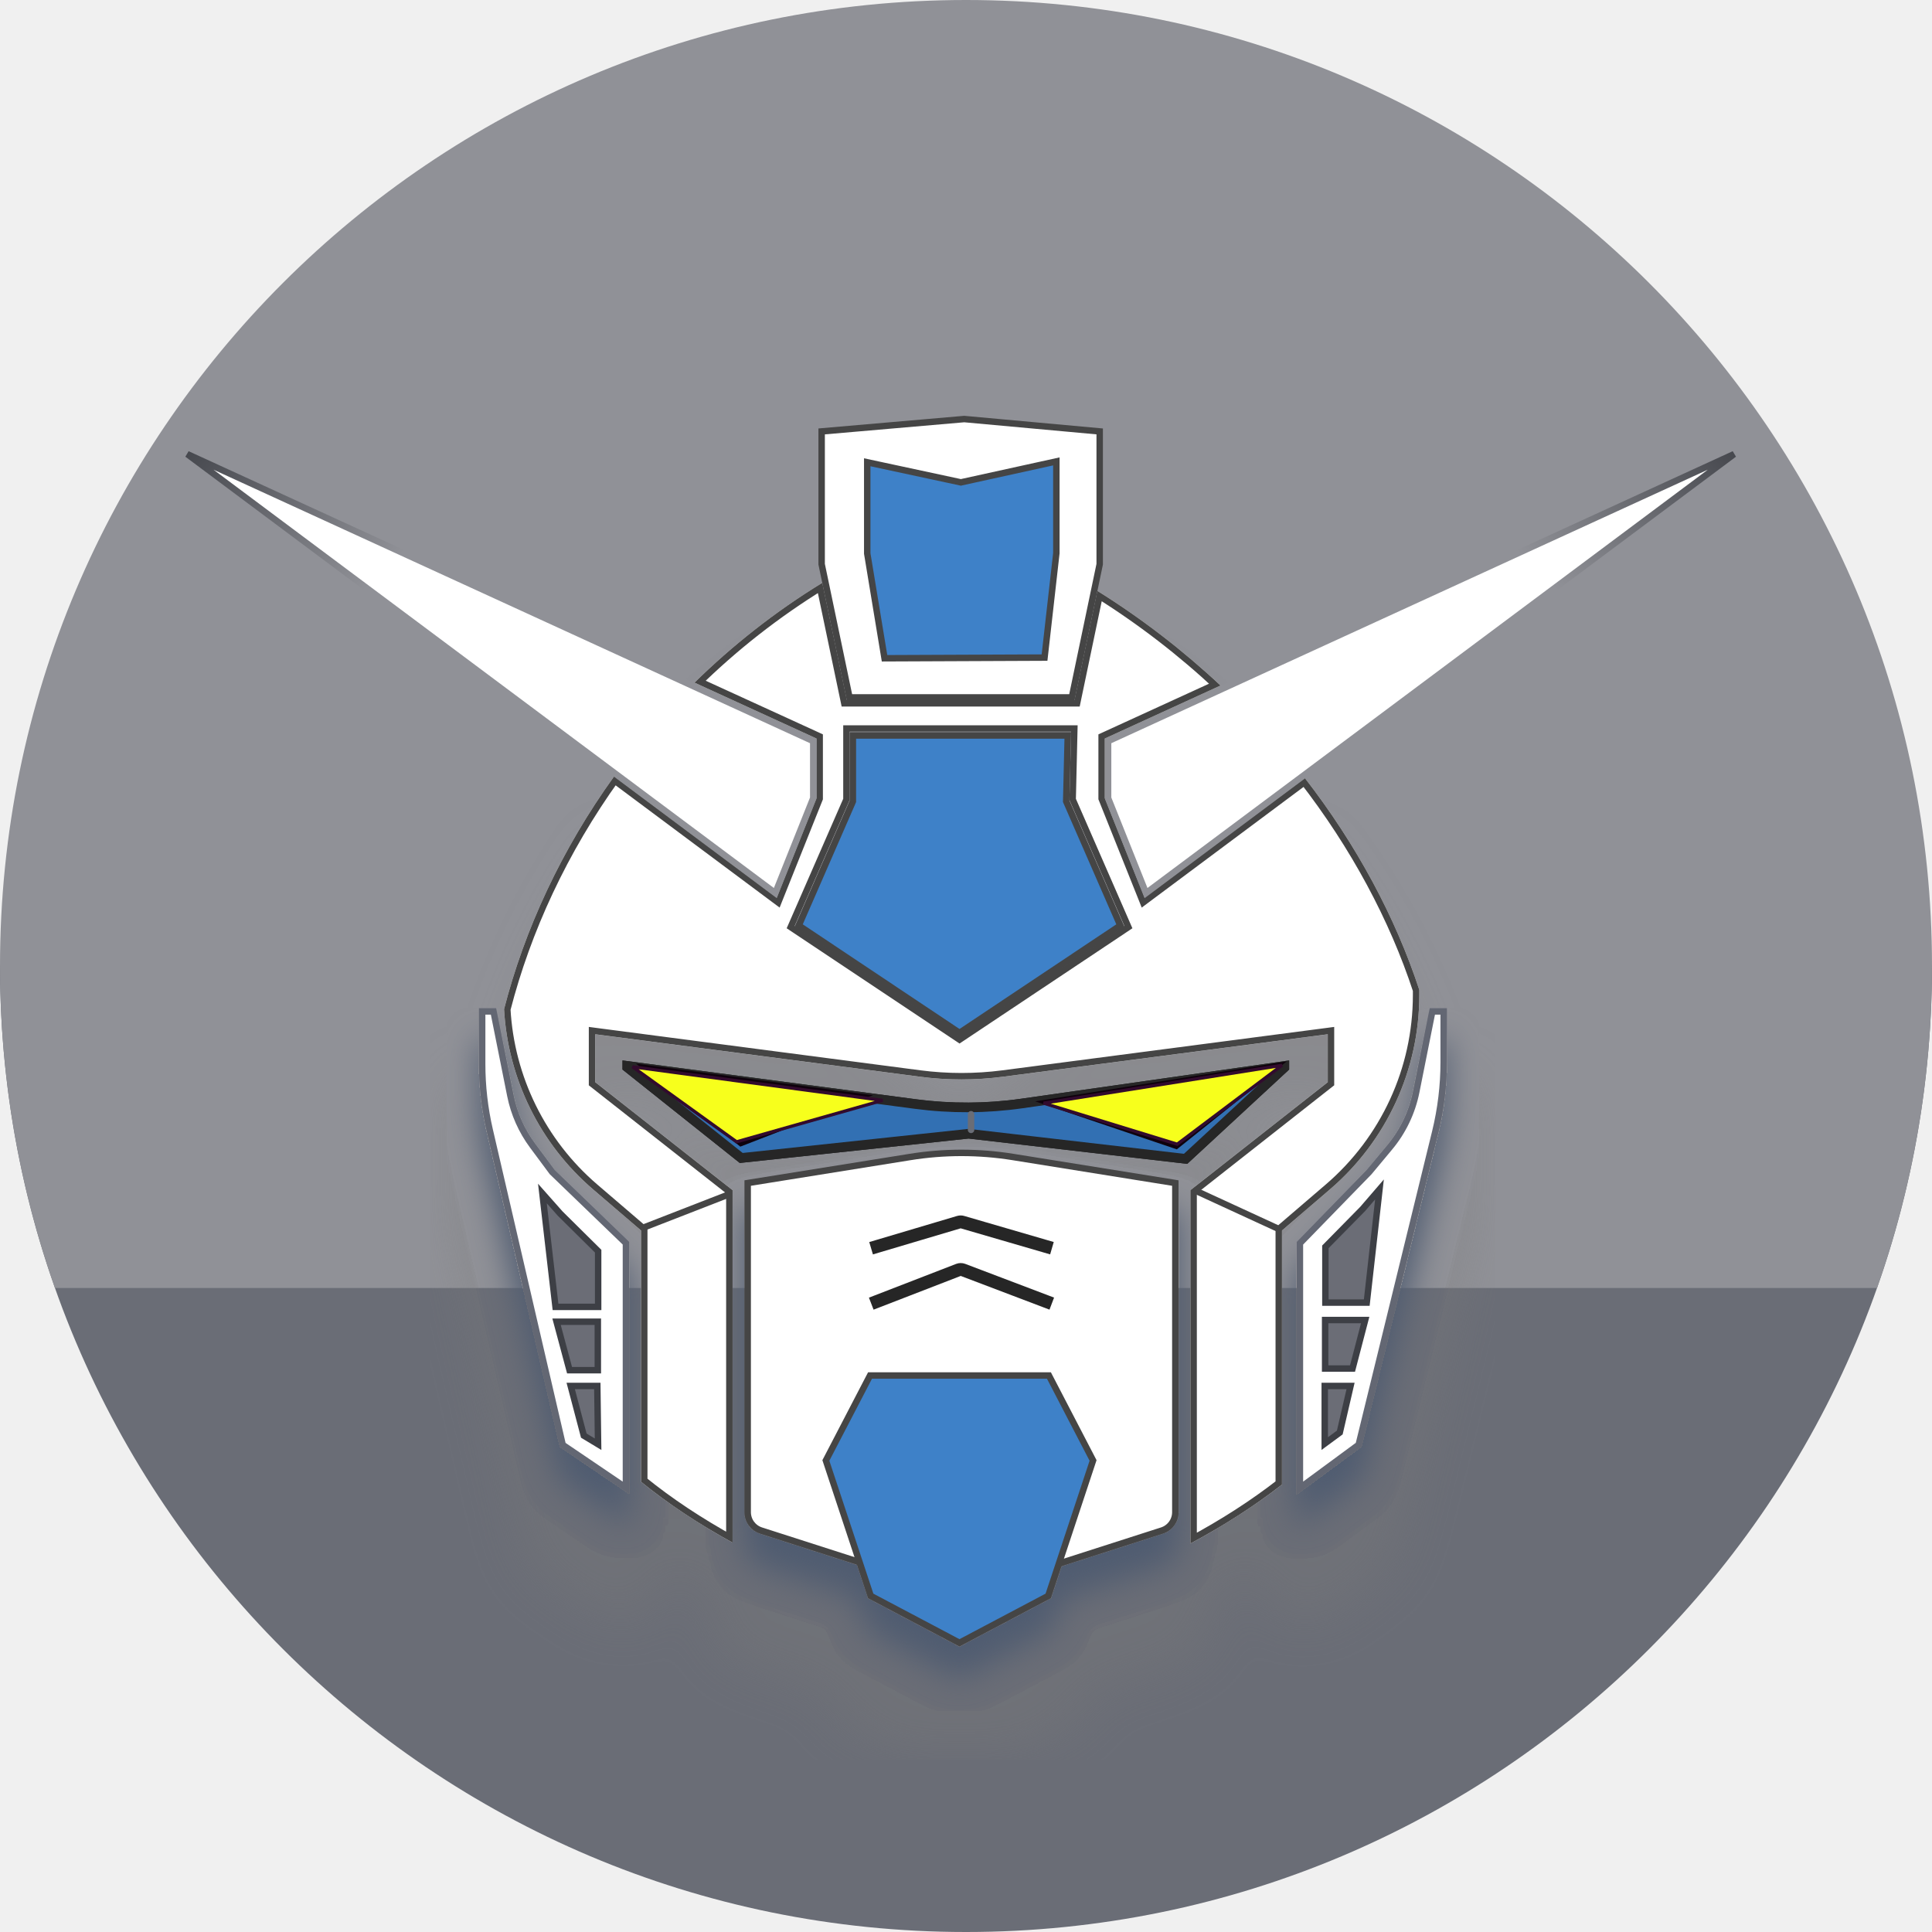
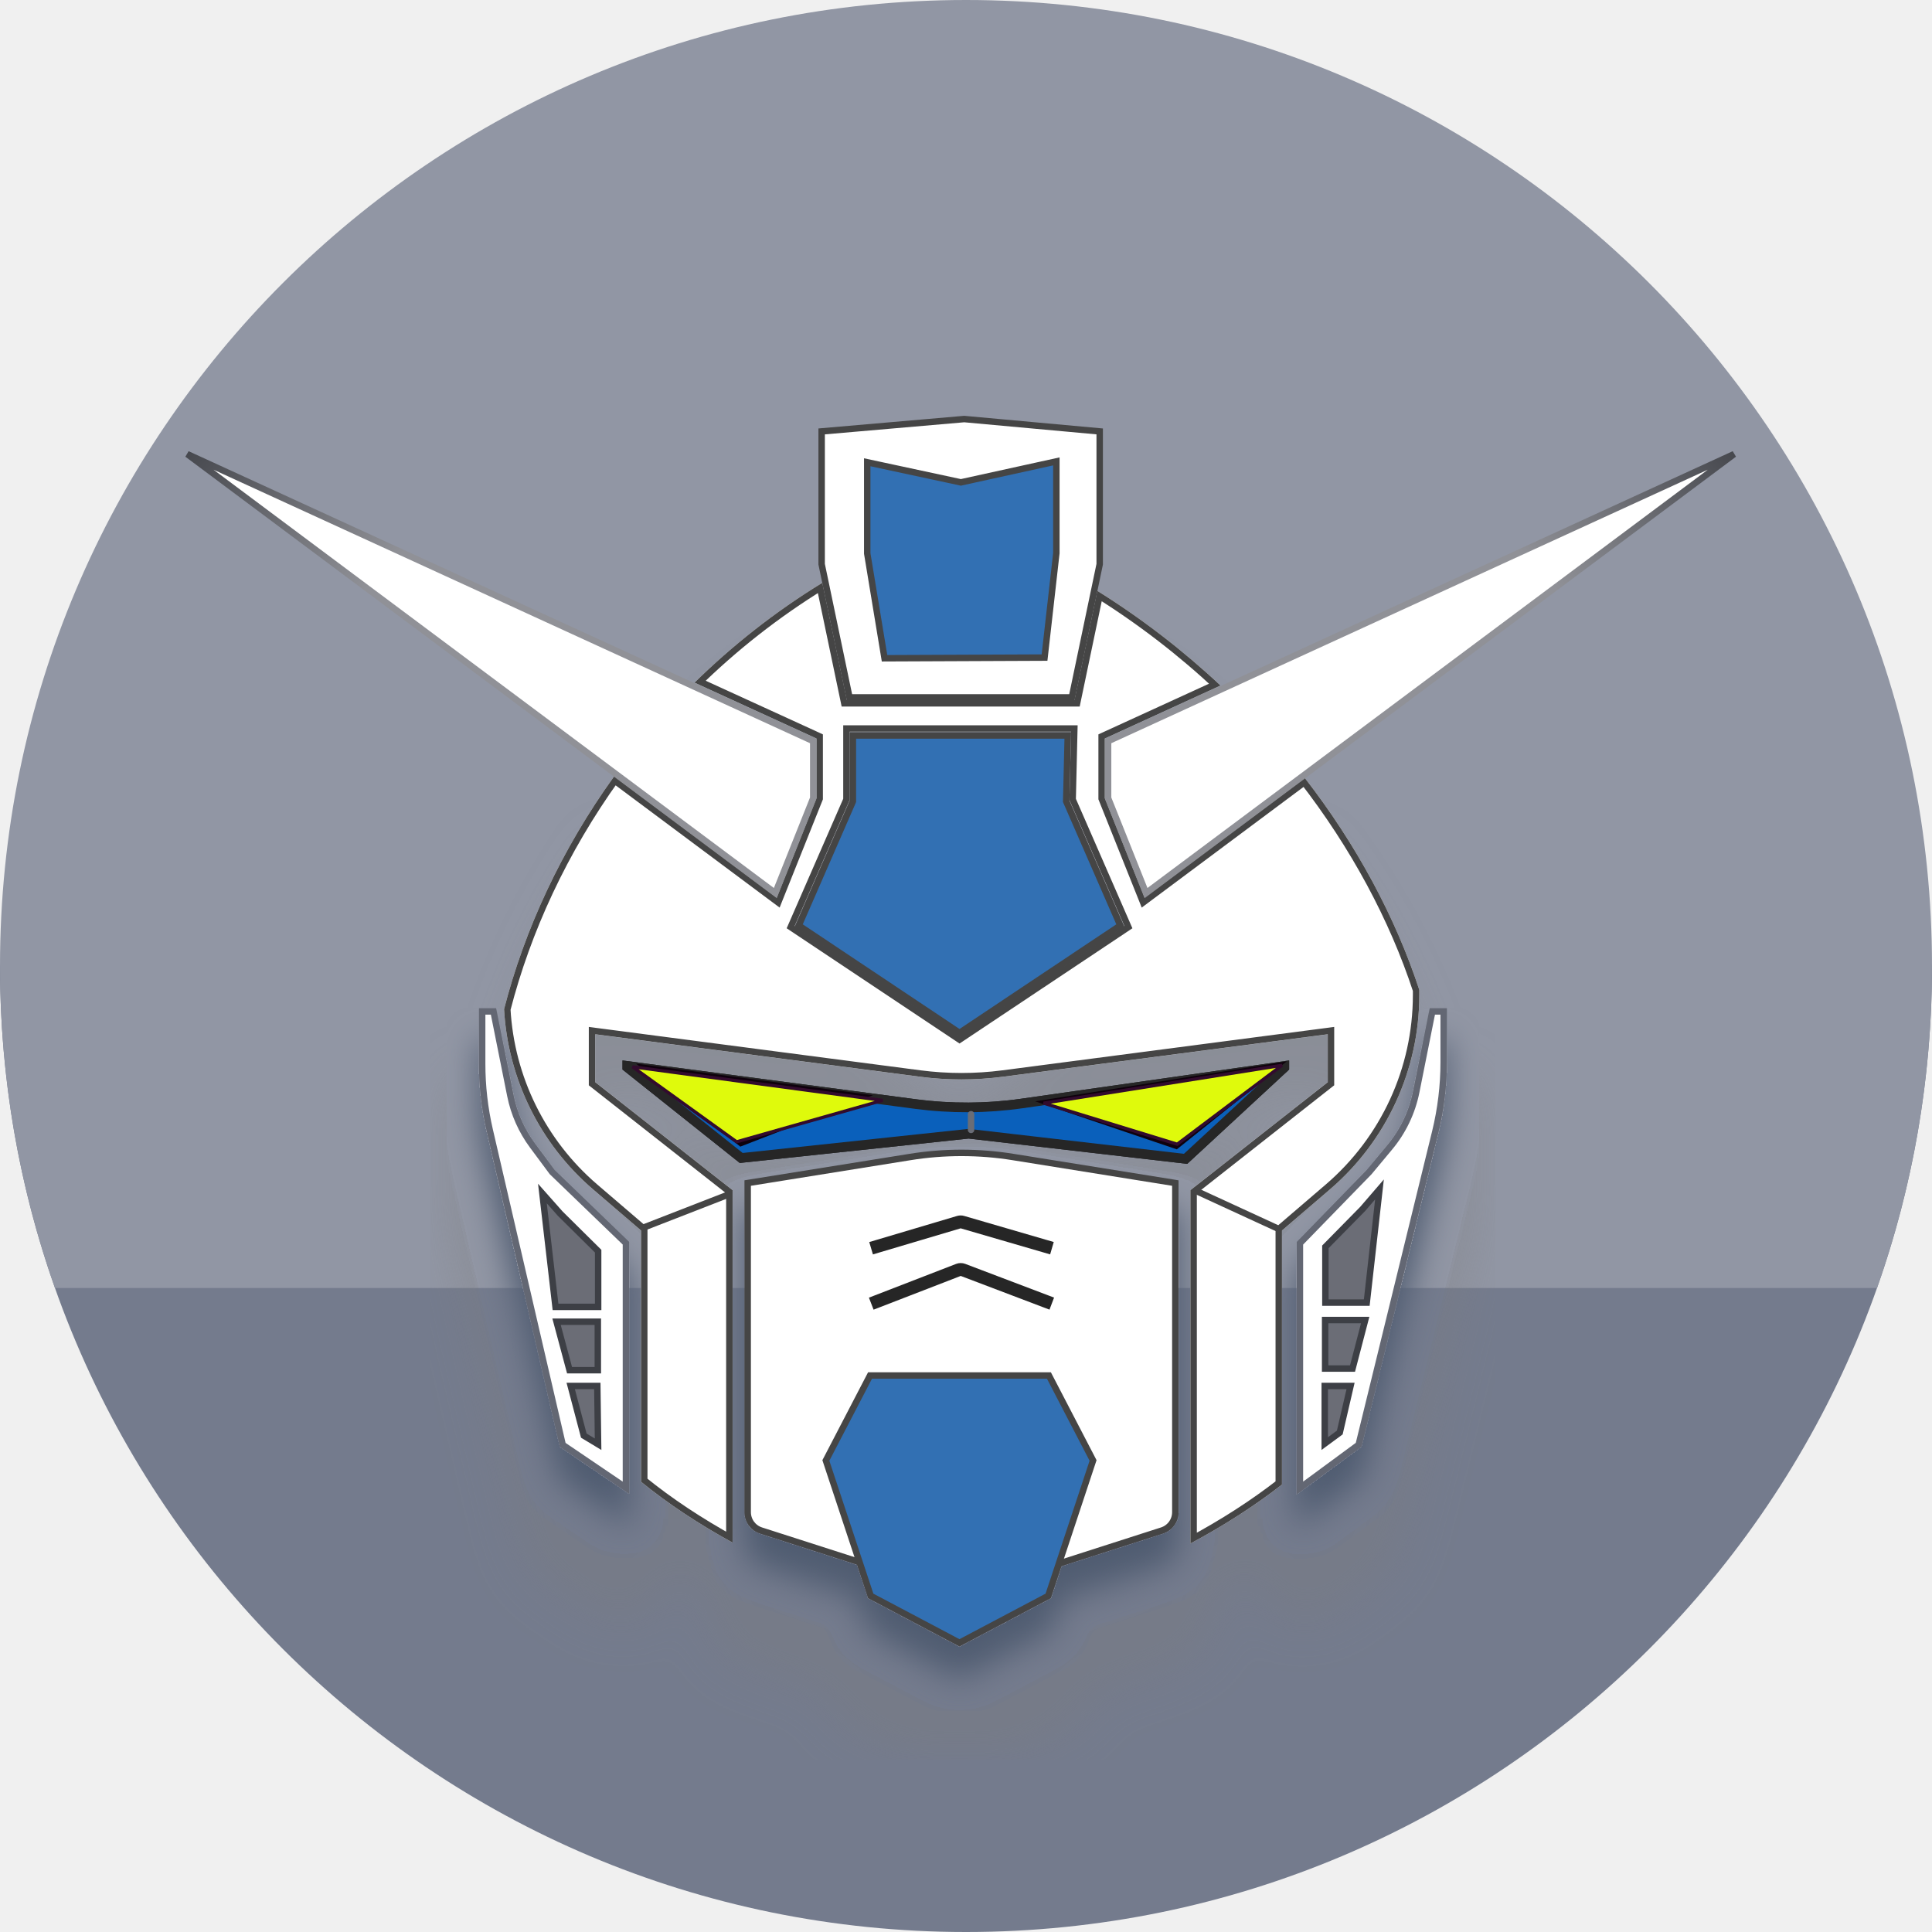
<svg xmlns="http://www.w3.org/2000/svg" width="60" height="60" viewBox="0 0 60 60" fill="none">
  <g clip-path="url(#clip0_1900_2)">
-     <path fill-rule="evenodd" clip-rule="evenodd" d="M30 60C46.569 60 60 46.569 60 30H0C0 46.569 13.431 60 30 60Z" fill="#6A6D76" />
-     <path fill-rule="evenodd" clip-rule="evenodd" d="M58.293 40C59.398 36.872 60 33.506 60 30C60 13.431 46.569 0 30 0C13.431 0 0 13.431 0 30C0 33.506 0.602 36.872 1.707 40H58.293Z" fill="#909197" />
+     <path fill-rule="evenodd" clip-rule="evenodd" d="M30 60C46.569 60 60 46.569 60 30H0C0 46.569 13.431 60 30 60Z" fill="#747B8D" />
+     <path fill-rule="evenodd" clip-rule="evenodd" d="M58.293 40C59.398 36.872 60 33.506 60 30C60 13.431 46.569 0 30 0C13.431 0 0 13.431 0 30C0 33.506 0.602 36.872 1.707 40H58.293Z" fill="#9196A4" />
    <g filter="url(#filter0_d_1900_2)">
      <g filter="url(#filter1_d_1900_2)">
        <path d="M23.305 36.727L23.22 36.741V36.826V46.961C23.22 47.222 23.389 47.453 23.637 47.532L29.83 49.521L29.861 49.53L29.891 49.521L36.084 47.532C36.333 47.453 36.501 47.222 36.501 46.961V36.826V36.741L36.417 36.727L31.462 35.932C30.401 35.761 29.32 35.761 28.26 35.932L23.305 36.727Z" fill="white" stroke="#454545" stroke-width="0.2" />
-         <path d="M32.575 42.717L33.946 45.356L32.553 49.562L29.797 51.019L27.041 49.562L25.648 45.356L27.02 42.717L29.797 42.717L32.575 42.717Z" fill="#3E81C8" stroke="#454545" stroke-width="0.2" />
+         <path d="M32.575 42.717L33.946 45.356L32.553 49.562L29.797 51.019L27.041 49.562L25.648 45.356L27.02 42.717L29.797 42.717L32.575 42.717Z" fill="#3270B3" stroke="#454545" stroke-width="0.2" />
        <path d="M27.244 38.708L29.778 37.955C29.815 37.944 29.854 37.944 29.891 37.955L32.477 38.708" stroke="#262626" stroke-width="0.4" stroke-linecap="square" />
        <path d="M27.244 40.414L29.763 39.439C29.809 39.421 29.86 39.421 29.906 39.438L32.477 40.414" stroke="#262626" stroke-width="0.4" stroke-linecap="square" />
        <path d="M19.439 38.651V38.609L19.409 38.579L17.149 36.4L16.543 35.584C16.199 35.121 15.962 34.588 15.849 34.023L15.342 31.491L15.326 31.411H15.244H15.074H14.974V31.511V33.04C14.974 33.732 15.053 34.422 15.209 35.096L17.467 44.833L17.476 44.871L17.508 44.893L19.283 46.096L19.439 46.202V46.013V38.651Z" fill="white" stroke="#636773" stroke-width="0.2" />
        <path d="M17.688 42.553L17.284 41.047H18.566V42.553H17.688Z" fill="#6B6D76" stroke="#3D3F45" stroke-width="0.2" />
        <path d="M17.391 37.682L17.391 37.682L17.395 37.687L18 38.286L18.576 38.856V40.587H17.252L16.845 37.066L17.391 37.682Z" fill="#6B6D76" stroke="#3D3F45" stroke-width="0.2" />
        <path d="M18.13 44.584L17.724 43.042H18.55L18.574 44.852L18.13 44.584Z" fill="#6B6D76" stroke="#3D3F45" stroke-width="0.2" />
        <path d="M40.37 38.651V38.611L40.398 38.582L42.521 36.399L43.154 35.639C43.571 35.14 43.856 34.544 43.983 33.907L44.466 31.491L44.483 31.411H44.565H44.735H44.835V31.511V32.984C44.835 33.713 44.747 34.44 44.574 35.149L42.202 44.834L42.193 44.869L42.164 44.89L40.529 46.094L40.37 46.211V46.013V38.651Z" fill="white" stroke="#636773" stroke-width="0.2" />
        <path d="M42.004 42.501L42.397 40.995H41.153V42.501H42.004Z" fill="#6B6D76" stroke="#3D3F45" stroke-width="0.2" />
        <path d="M42.316 37.548L42.316 37.548L42.312 37.552L41.161 38.722V40.453H42.446L42.841 36.939L42.316 37.548Z" fill="#6B6D76" stroke="#3D3F45" stroke-width="0.2" />
        <path d="M41.608 44.488L41.943 43.042H41.141V44.832L41.608 44.488Z" fill="#6B6D76" stroke="#3D3F45" stroke-width="0.2" />
      </g>
      <circle cx="20.56" cy="28.664" r="2.014" fill="#545B67" />
      <circle cx="20.509" cy="28.613" r="0.882" fill="#FFEB3B" stroke="#1F1F1F" stroke-width="0.2" />
      <circle cx="39.054" cy="28.508" r="1.858" fill="#545B67" />
      <circle cx="39.054" cy="28.508" r="0.829" fill="#FFEB3B" stroke="#262626" stroke-width="0.2" />
      <mask id="path-19-inside-1_1900_2" fill="white">
        <path fill-rule="evenodd" clip-rule="evenodd" d="M21.568 21.2C22.741 20.049 24.066 19 25.538 18.099L26.301 21.742H33.368L34.078 18.349C35.471 19.217 36.75 20.209 37.905 21.29L34.312 22.935V24.786L35.546 27.87L40.522 24.161C42.13 26.234 43.337 28.486 44.078 30.742V30.903C44.078 33.223 43.064 35.428 41.302 36.938L39.813 38.215V45.527V46.105C38.968 46.763 38.02 47.373 36.969 47.936V36.962L41.235 33.608V32.12L31.157 33.438C30.296 33.551 29.424 33.551 28.563 33.438L18.486 32.12V33.608L22.751 36.962V47.908C21.693 47.328 20.745 46.699 19.908 46.019V45.526V38.214L18.418 36.937C16.768 35.522 15.774 33.498 15.654 31.341C16.289 28.867 17.439 26.378 19.075 24.107L24.123 27.87L25.356 24.786V22.935L21.568 21.2ZM33.263 22.724L29.799 22.724L26.387 22.724V24.847L24.681 28.755L29.799 32.167L34.918 28.755L33.212 24.847L33.263 22.724Z" />
      </mask>
      <path fill-rule="evenodd" clip-rule="evenodd" d="M21.568 21.2C22.741 20.049 24.066 19 25.538 18.099L26.301 21.742H33.368L34.078 18.349C35.471 19.217 36.75 20.209 37.905 21.29L34.312 22.935V24.786L35.546 27.87L40.522 24.161C42.13 26.234 43.337 28.486 44.078 30.742V30.903C44.078 33.223 43.064 35.428 41.302 36.938L39.813 38.215V45.527V46.105C38.968 46.763 38.02 47.373 36.969 47.936V36.962L41.235 33.608V32.12L31.157 33.438C30.296 33.551 29.424 33.551 28.563 33.438L18.486 32.12V33.608L22.751 36.962V47.908C21.693 47.328 20.745 46.699 19.908 46.019V45.526V38.214L18.418 36.937C16.768 35.522 15.774 33.498 15.654 31.341C16.289 28.867 17.439 26.378 19.075 24.107L24.123 27.87L25.356 24.786V22.935L21.568 21.2ZM33.263 22.724L29.799 22.724L26.387 22.724V24.847L24.681 28.755L29.799 32.167L34.918 28.755L33.212 24.847L33.263 22.724Z" fill="white" />
      <path d="M25.538 18.099L25.734 18.058L25.676 17.78L25.434 17.928L25.538 18.099ZM21.568 21.2L21.428 21.058L21.221 21.261L21.485 21.382L21.568 21.2ZM26.301 21.742L26.105 21.783L26.138 21.942H26.301V21.742ZM33.368 21.742V21.942H33.531L33.564 21.783L33.368 21.742ZM34.078 18.349L34.184 18.18L33.941 18.028L33.883 18.308L34.078 18.349ZM37.905 21.29L37.988 21.472L38.259 21.348L38.041 21.144L37.905 21.29ZM34.312 22.935L34.229 22.753L34.112 22.807V22.935H34.312ZM34.312 24.786H34.112V24.824L34.127 24.86L34.312 24.786ZM35.546 27.87L35.361 27.945L35.457 28.186L35.666 28.03L35.546 27.87ZM40.522 24.161L40.68 24.038L40.559 23.883L40.402 24L40.522 24.161ZM44.078 30.742H44.278V30.71L44.268 30.679L44.078 30.742ZM41.302 36.938L41.433 37.09L41.433 37.09L41.302 36.938ZM39.813 38.215L39.683 38.063L39.613 38.123V38.215H39.813ZM39.813 46.105L39.936 46.263L40.013 46.203V46.105H39.813ZM36.969 47.936H36.769V48.27L37.064 48.112L36.969 47.936ZM36.969 36.962L36.846 36.805L36.769 36.865V36.962H36.969ZM41.235 33.608L41.358 33.765L41.435 33.705V33.608H41.235ZM41.235 32.12H41.435V31.892L41.209 31.922L41.235 32.12ZM31.157 33.438L31.131 33.24L31.131 33.24L31.157 33.438ZM28.563 33.438L28.537 33.636L28.537 33.636L28.563 33.438ZM18.486 32.12L18.512 31.922L18.286 31.892V32.12H18.486ZM18.486 33.608H18.286V33.705L18.362 33.765L18.486 33.608ZM22.751 36.962H22.951V36.865L22.875 36.805L22.751 36.962ZM22.751 47.908L22.655 48.083L22.951 48.246V47.908H22.751ZM19.908 46.019H19.708V46.114L19.782 46.174L19.908 46.019ZM19.908 38.214H20.108V38.121L20.038 38.062L19.908 38.214ZM18.418 36.937L18.288 37.089L18.288 37.089L18.418 36.937ZM15.654 31.341L15.46 31.291L15.453 31.321L15.455 31.352L15.654 31.341ZM19.075 24.107L19.194 23.946L19.031 23.825L18.912 23.99L19.075 24.107ZM24.123 27.87L24.003 28.03L24.212 28.186L24.308 27.945L24.123 27.87ZM25.356 24.786L25.542 24.86L25.556 24.824V24.786H25.356ZM25.356 22.935H25.556V22.807L25.44 22.753L25.356 22.935ZM29.799 22.724L29.799 22.924L29.799 22.924L29.799 22.724ZM33.263 22.724L33.462 22.729L33.467 22.524L33.263 22.524L33.263 22.724ZM26.387 22.724L26.387 22.524L26.187 22.524V22.724H26.387ZM26.387 24.847L26.57 24.927L26.587 24.889V24.847H26.387ZM24.681 28.755L24.498 28.675L24.431 28.828L24.57 28.921L24.681 28.755ZM29.799 32.167L29.689 32.334L29.799 32.408L29.91 32.334L29.799 32.167ZM34.918 28.755L35.029 28.921L35.168 28.828L35.101 28.675L34.918 28.755ZM33.212 24.847L33.012 24.842L33.011 24.886L33.029 24.927L33.212 24.847ZM25.434 17.928C23.948 18.838 22.611 19.896 21.428 21.058L21.708 21.343C22.87 20.201 24.183 19.163 25.642 18.269L25.434 17.928ZM26.496 21.701L25.734 18.058L25.342 18.14L26.105 21.783L26.496 21.701ZM33.368 21.542H26.301V21.942H33.368V21.542ZM33.883 18.308L33.172 21.701L33.564 21.783L34.274 18.39L33.883 18.308ZM38.041 21.144C36.878 20.054 35.588 19.054 34.184 18.18L33.972 18.519C35.353 19.379 36.623 20.363 37.768 21.436L38.041 21.144ZM34.396 23.117L37.988 21.472L37.821 21.108L34.229 22.753L34.396 23.117ZM34.513 24.786V22.935H34.112V24.786H34.513ZM35.732 27.796L34.498 24.712L34.127 24.86L35.361 27.945L35.732 27.796ZM40.402 24L35.427 27.71L35.666 28.03L40.641 24.321L40.402 24ZM44.268 30.679C43.52 28.401 42.301 26.128 40.68 24.038L40.364 24.283C41.959 26.34 43.155 28.572 43.888 30.804L44.268 30.679ZM44.278 30.903V30.742H43.878V30.903H44.278ZM41.433 37.09C43.239 35.542 44.278 33.282 44.278 30.903H43.878C43.878 33.165 42.89 35.314 41.172 36.786L41.433 37.09ZM39.943 38.367L41.433 37.09L41.172 36.786L39.683 38.063L39.943 38.367ZM40.013 45.527V38.215H39.613V45.527H40.013ZM40.013 46.105V45.527H39.613V46.105H40.013ZM37.064 48.112C38.123 47.545 39.081 46.929 39.936 46.263L39.69 45.947C38.855 46.598 37.917 47.202 36.875 47.76L37.064 48.112ZM36.769 36.962V47.936H37.169V36.962H36.769ZM41.111 33.45L36.846 36.805L37.093 37.119L41.358 33.765L41.111 33.45ZM41.035 32.12V33.608H41.435V32.12H41.035ZM31.183 33.636L41.261 32.318L41.209 31.922L31.131 33.24L31.183 33.636ZM28.537 33.636C29.416 33.751 30.305 33.751 31.183 33.636L31.131 33.24C30.287 33.35 29.433 33.35 28.589 33.24L28.537 33.636ZM18.46 32.318L28.537 33.636L28.589 33.24L18.512 31.922L18.46 32.318ZM18.686 33.608V32.12H18.286V33.608H18.686ZM22.875 36.805L18.609 33.45L18.362 33.765L22.628 37.119L22.875 36.805ZM22.951 47.908V36.962H22.551V47.908H22.951ZM19.782 46.174C20.629 46.863 21.587 47.499 22.655 48.083L22.847 47.733C21.798 47.158 20.861 46.535 20.034 45.864L19.782 46.174ZM19.708 45.526V46.019H20.108V45.526H19.708ZM19.708 38.214V45.526H20.108V38.214H19.708ZM18.288 37.089L19.777 38.365L20.038 38.062L18.548 36.785L18.288 37.089ZM15.455 31.352C15.577 33.564 16.596 35.639 18.288 37.089L18.548 36.785C16.939 35.406 15.97 33.433 15.854 31.33L15.455 31.352ZM18.912 23.99C17.262 26.281 16.102 28.793 15.46 31.291L15.848 31.391C16.477 28.942 17.616 26.475 19.237 24.223L18.912 23.99ZM24.242 27.71L19.194 23.946L18.955 24.267L24.003 28.03L24.242 27.71ZM25.171 24.712L23.937 27.796L24.308 27.945L25.542 24.86L25.171 24.712ZM25.156 22.935V24.786H25.556V22.935H25.156ZM21.485 21.382L25.273 23.117L25.44 22.753L21.651 21.019L21.485 21.382ZM29.799 22.924L33.263 22.924L33.263 22.524L29.799 22.524L29.799 22.924ZM26.387 22.924L29.799 22.924L29.799 22.524L26.387 22.524L26.387 22.924ZM26.587 24.847V22.724H26.187V24.847H26.587ZM24.864 28.835L26.57 24.927L26.204 24.767L24.498 28.675L24.864 28.835ZM29.91 32.001L24.792 28.589L24.57 28.921L29.689 32.334L29.91 32.001ZM34.807 28.589L29.689 32.001L29.91 32.334L35.029 28.921L34.807 28.589ZM33.029 24.927L34.735 28.835L35.101 28.675L33.395 24.767L33.029 24.927ZM33.063 22.719L33.012 24.842L33.412 24.852L33.462 22.729L33.063 22.719Z" fill="#454545" mask="url(#path-19-inside-1_1900_2)" />
      <path d="M30.095 35.26L30.083 35.259L30.072 35.26L23.004 36.014L19.431 33.169V33.047L28.433 34.237C29.528 34.382 30.638 34.376 31.731 34.22L39.936 33.048L39.936 33.173L36.837 36.041L30.095 35.26Z" fill="#1B58F5" stroke="#262626" stroke-width="0.2" />
      <path d="M19.75 33.031L27.112 34.012L22.991 35.61L19.75 33.031Z" fill="#262626" />
      <path d="M39.962 32.961L32.147 34.203L36.548 35.694L39.962 32.961Z" fill="#262626" />
      <path d="M22.875 35.439L19.644 33.11L27.411 34.152L22.875 35.439Z" fill="#FFEB3B" stroke="black" stroke-width="0.1" />
      <path d="M36.559 35.534L39.814 33.084L32.411 34.26L36.559 35.534Z" fill="#FFEB3B" stroke="black" stroke-width="0.1" />
      <line x1="30.157" y1="34.603" x2="30.157" y2="35.09" stroke="#5C5C5C" stroke-width="0.2" stroke-linecap="round" />
      <path d="M20.044 38.101L22.568 37.119" stroke="#454545" stroke-width="0.2" stroke-linecap="square" />
      <path d="M39.569 38.101L37.254 37.035" stroke="#454545" stroke-width="0.2" stroke-linecap="square" />
    </g>
-     <path d="M30.1 35.211L30.084 35.209L30.067 35.21L23.019 35.962L19.481 33.144V33.103L28.427 34.286C29.526 34.432 30.64 34.426 31.738 34.269L39.886 33.105L39.886 33.151L36.82 35.989L30.1 35.211Z" fill="#3270B3" stroke="#262626" stroke-width="0.3" />
+     <path d="M30.1 35.211L30.084 35.209L30.067 35.21L23.019 35.962L19.481 33.144V33.103L28.427 34.286C29.526 34.432 30.64 34.426 31.738 34.269L39.886 33.105L39.886 33.151L36.82 35.989L30.1 35.211Z" fill="#0A60BB" stroke="#262626" stroke-width="0.3" />
    <path d="M19.75 33.031L27.112 34.012L22.991 35.61L19.75 33.031Z" fill="#0E010C" />
    <path d="M39.962 32.961L32.147 34.203L36.548 35.694L39.962 32.961Z" fill="#0E010C" />
-     <path d="M22.875 35.46L19.644 33.131L27.411 34.173L22.875 35.46Z" fill="#F7FF1C" stroke="#320B2D" stroke-width="0.1" />
-     <path d="M36.559 35.534L39.814 33.084L32.411 34.26L36.559 35.534Z" fill="#F7FF1C" stroke="#320B2D" stroke-width="0.1" />
+     <path d="M22.875 35.46L19.644 33.131L27.411 34.173L22.875 35.46Z" fill="#DFFA0C" stroke="#320B2D" stroke-width="0.1" />
+     <path d="M36.559 35.534L39.814 33.084L32.411 34.26L36.559 35.534Z" fill="#DFFA0C" stroke="#320B2D" stroke-width="0.1" />
    <line x1="30.157" y1="34.603" x2="30.157" y2="35.09" stroke="#6A6D76" stroke-width="0.2" stroke-linecap="round" />
-     <path d="M26.487 22.841L29.799 22.841L33.16 22.841L33.112 24.864L33.111 24.886L33.12 24.907L34.793 28.743L29.799 32.076L24.806 28.743L26.479 24.907L26.487 24.887V24.867V22.841Z" fill="#3E81C8" stroke="#454545" stroke-width="0.2" />
+     <path d="M26.487 22.841L29.799 22.841L33.16 22.841L33.112 24.864L33.111 24.886L33.12 24.907L34.793 28.743L29.799 32.076L24.806 28.743L26.479 24.907L26.487 24.887V24.867V22.841Z" fill="#3270B3" stroke="#454545" stroke-width="0.2" />
    <path d="M25.256 24.786L24.078 27.735L5.816 14.103L25.256 23.017L25.256 24.786Z" fill="white" stroke="url(#paint0_linear_1900_2)" stroke-width="0.2" />
    <path d="M34.413 24.786L35.591 27.735L53.853 14.103L34.413 23.017L34.413 24.786Z" fill="white" stroke="url(#paint1_linear_1900_2)" stroke-width="0.2" />
    <path d="M34.152 17.522L33.287 21.659H26.382L25.517 17.522V13.398L29.945 13.014L34.152 13.398V17.522Z" fill="white" stroke="#454545" stroke-width="0.2" />
-     <path d="M26.933 17.19L26.933 14.356L29.819 14.976L29.841 14.981L29.862 14.976L32.806 14.329L32.806 17.18L32.439 20.422L27.47 20.443L26.933 17.19Z" fill="#3E81C8" stroke="#454545" stroke-width="0.2" stroke-linecap="round" />
+     <path d="M26.933 17.19L26.933 14.356L29.819 14.976L29.841 14.981L29.862 14.976L32.806 14.329L32.806 17.18L32.439 20.422L27.47 20.443L26.933 17.19Z" fill="#3270B3" stroke="#454545" stroke-width="0.2" stroke-linecap="round" />
  </g>
  <defs>
    <filter id="filter0_d_1900_2" x="13.374" y="18.099" width="33.061" height="36.533" filterUnits="userSpaceOnUse" color-interpolation-filters="sRGB">
      <feFlood flood-opacity="0" result="BackgroundImageFix" />
      <feColorMatrix in="SourceAlpha" type="matrix" values="0 0 0 0 0 0 0 0 0 0 0 0 0 0 0 0 0 0 127 0" result="hardAlpha" />
      <feOffset dy="2" />
      <feGaussianBlur stdDeviation="0.75" />
      <feComposite in2="hardAlpha" operator="out" />
      <feColorMatrix type="matrix" values="0 0 0 0 0.483 0 0 0 0 0.483 0 0 0 0 0.483 0 0 0 0.3 0" />
      <feBlend mode="normal" in2="BackgroundImageFix" result="effect1_dropShadow_1900_2" />
      <feBlend mode="normal" in="SourceGraphic" in2="effect1_dropShadow_1900_2" result="shape" />
    </filter>
    <filter id="filter1_d_1900_2" x="13.874" y="31.311" width="32.061" height="21.821" filterUnits="userSpaceOnUse" color-interpolation-filters="sRGB">
      <feFlood flood-opacity="0" result="BackgroundImageFix" />
      <feColorMatrix in="SourceAlpha" type="matrix" values="0 0 0 0 0 0 0 0 0 0 0 0 0 0 0 0 0 0 127 0" result="hardAlpha" />
      <feOffset dy="1" />
      <feGaussianBlur stdDeviation="0.5" />
      <feComposite in2="hardAlpha" operator="out" />
      <feColorMatrix type="matrix" values="0 0 0 0 0.311 0 0 0 0 0.36 0 0 0 0 0.442 0 0 0 1 0" />
      <feBlend mode="normal" in2="BackgroundImageFix" result="effect1_dropShadow_1900_2" />
      <feBlend mode="normal" in="SourceGraphic" in2="effect1_dropShadow_1900_2" result="shape" />
    </filter>
    <linearGradient id="paint0_linear_1900_2" x1="7.866" y1="10.81" x2="24.373" y2="27.648" gradientUnits="userSpaceOnUse">
      <stop stop-color="#3D3F45" />
      <stop offset="0.33" stop-color="#909197" />
    </linearGradient>
    <linearGradient id="paint1_linear_1900_2" x1="51.803" y1="10.81" x2="35.296" y2="27.648" gradientUnits="userSpaceOnUse">
      <stop stop-color="#3D3F45" />
      <stop offset="0.33" stop-color="#909197" />
    </linearGradient>
    <clipPath id="clip0_1900_2">
      <rect width="60" height="60" fill="white" />
    </clipPath>
  </defs>
</svg>
